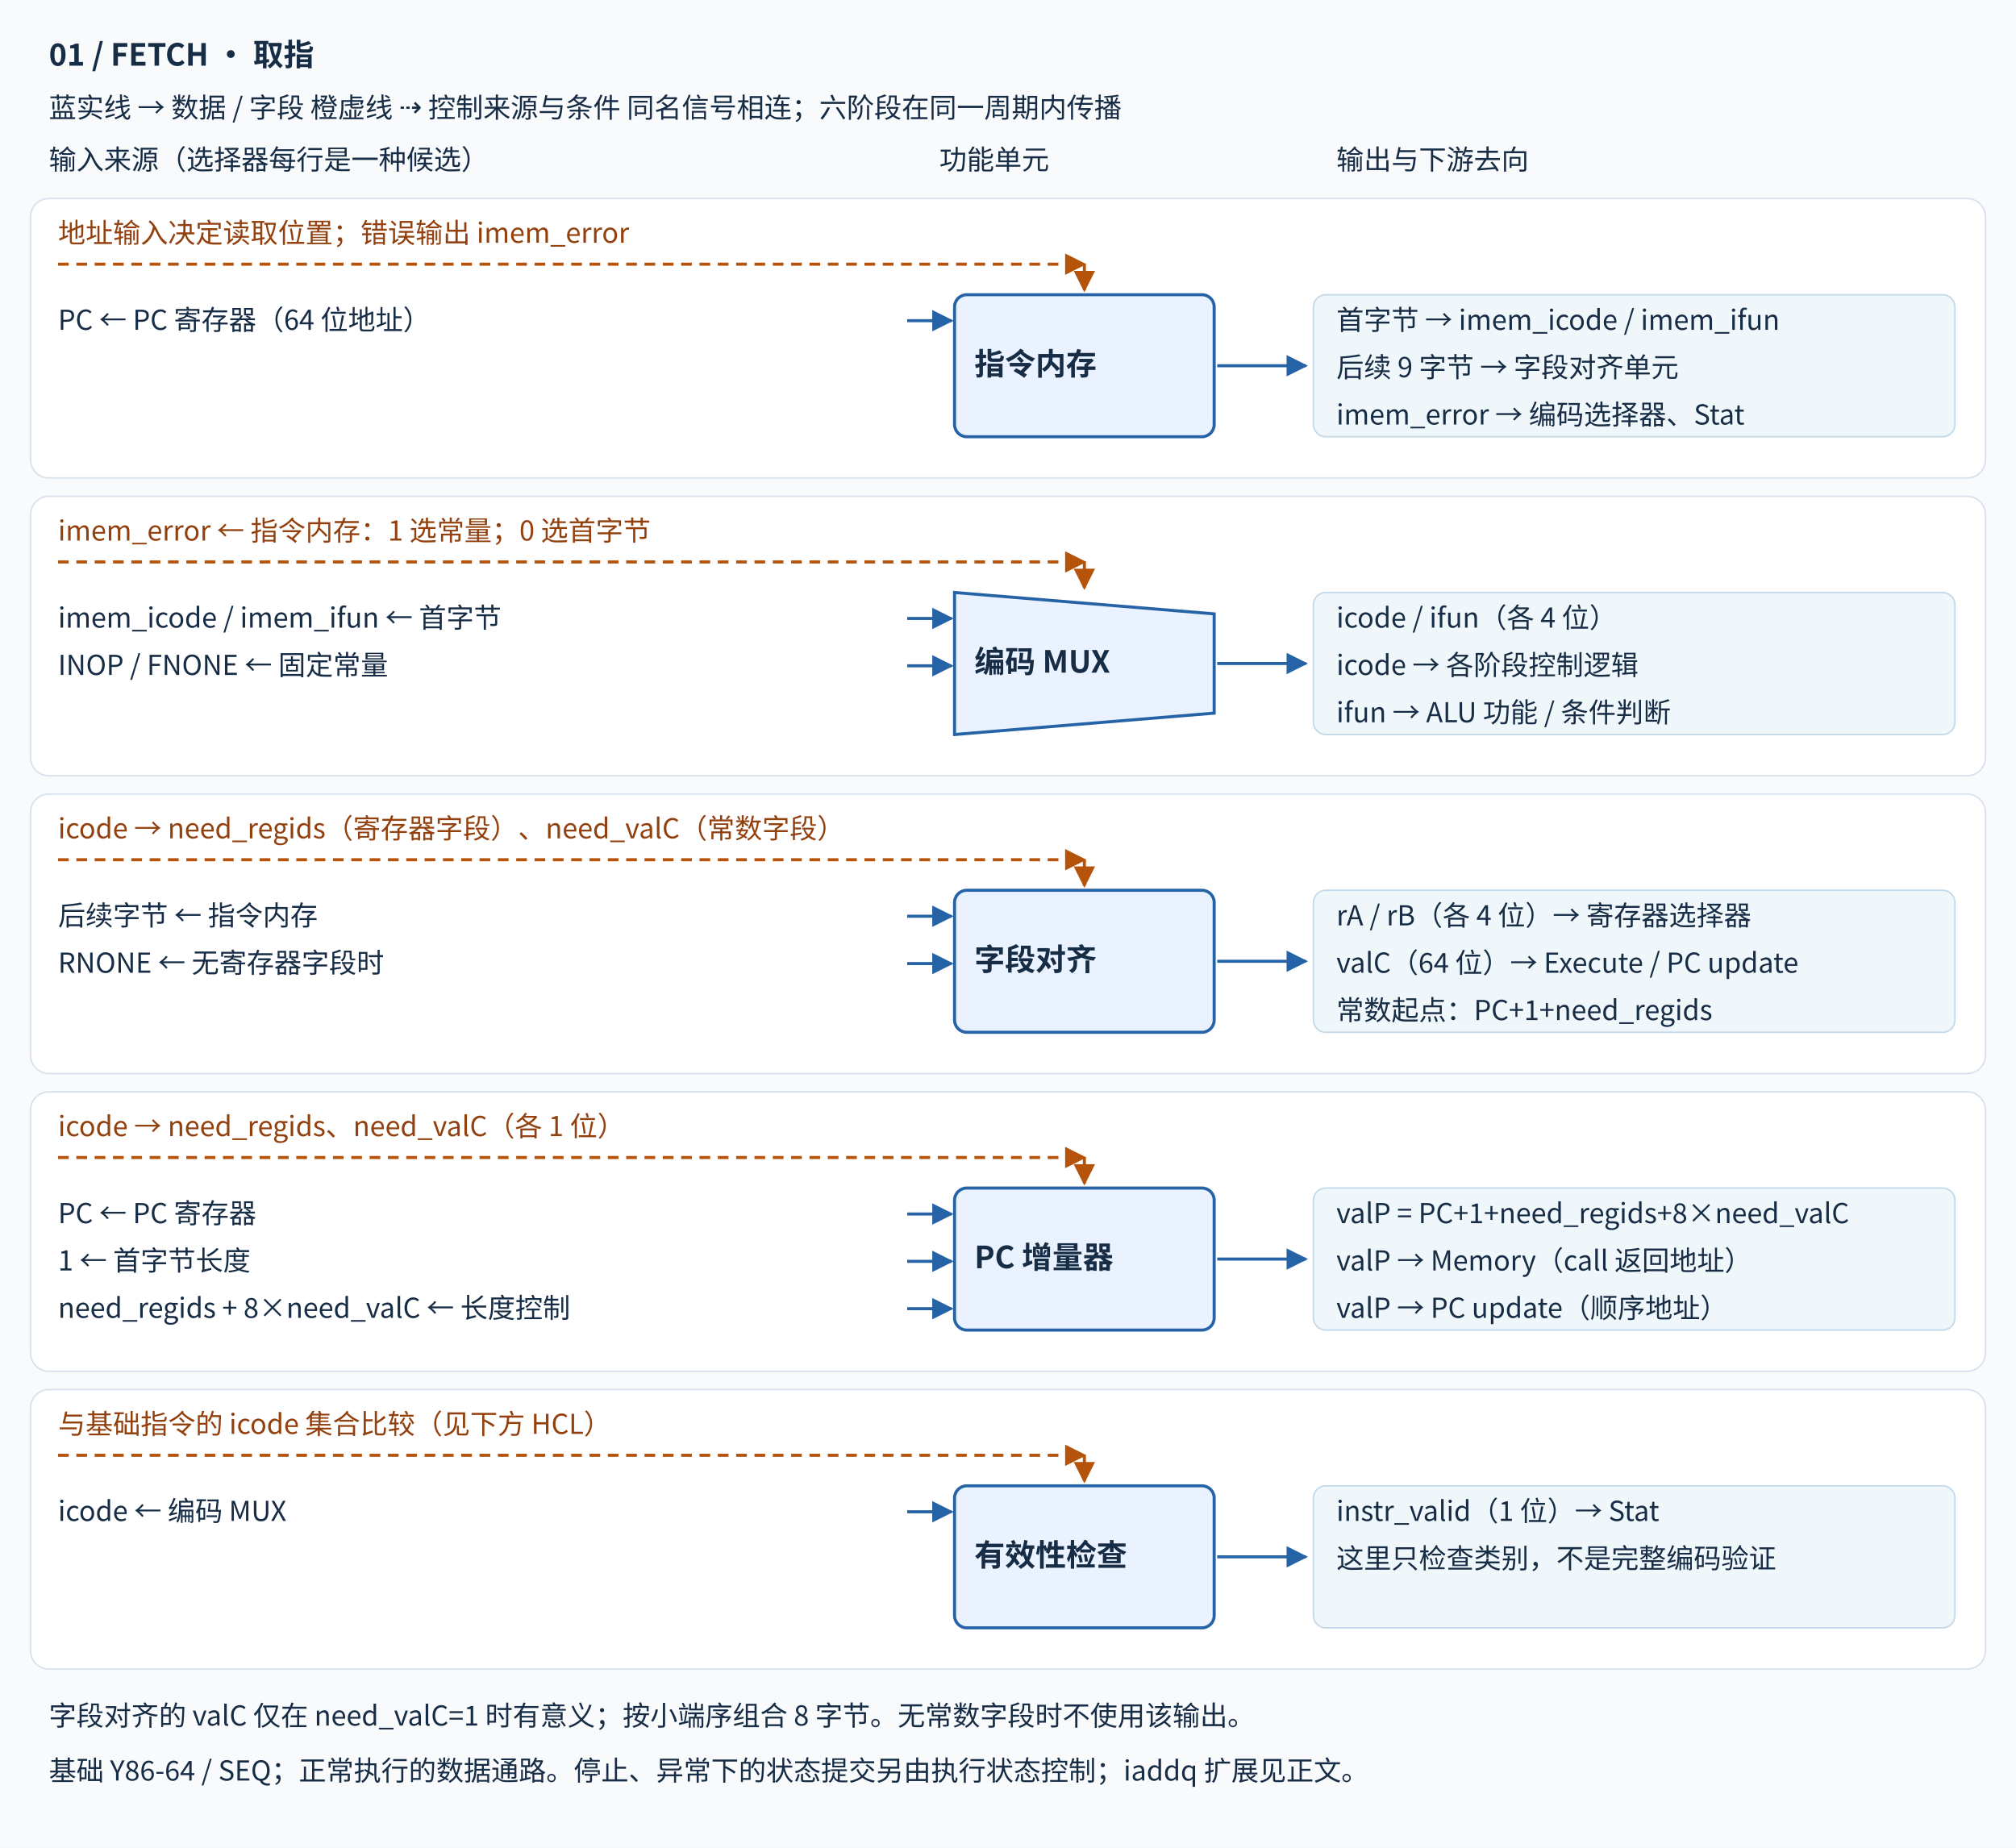
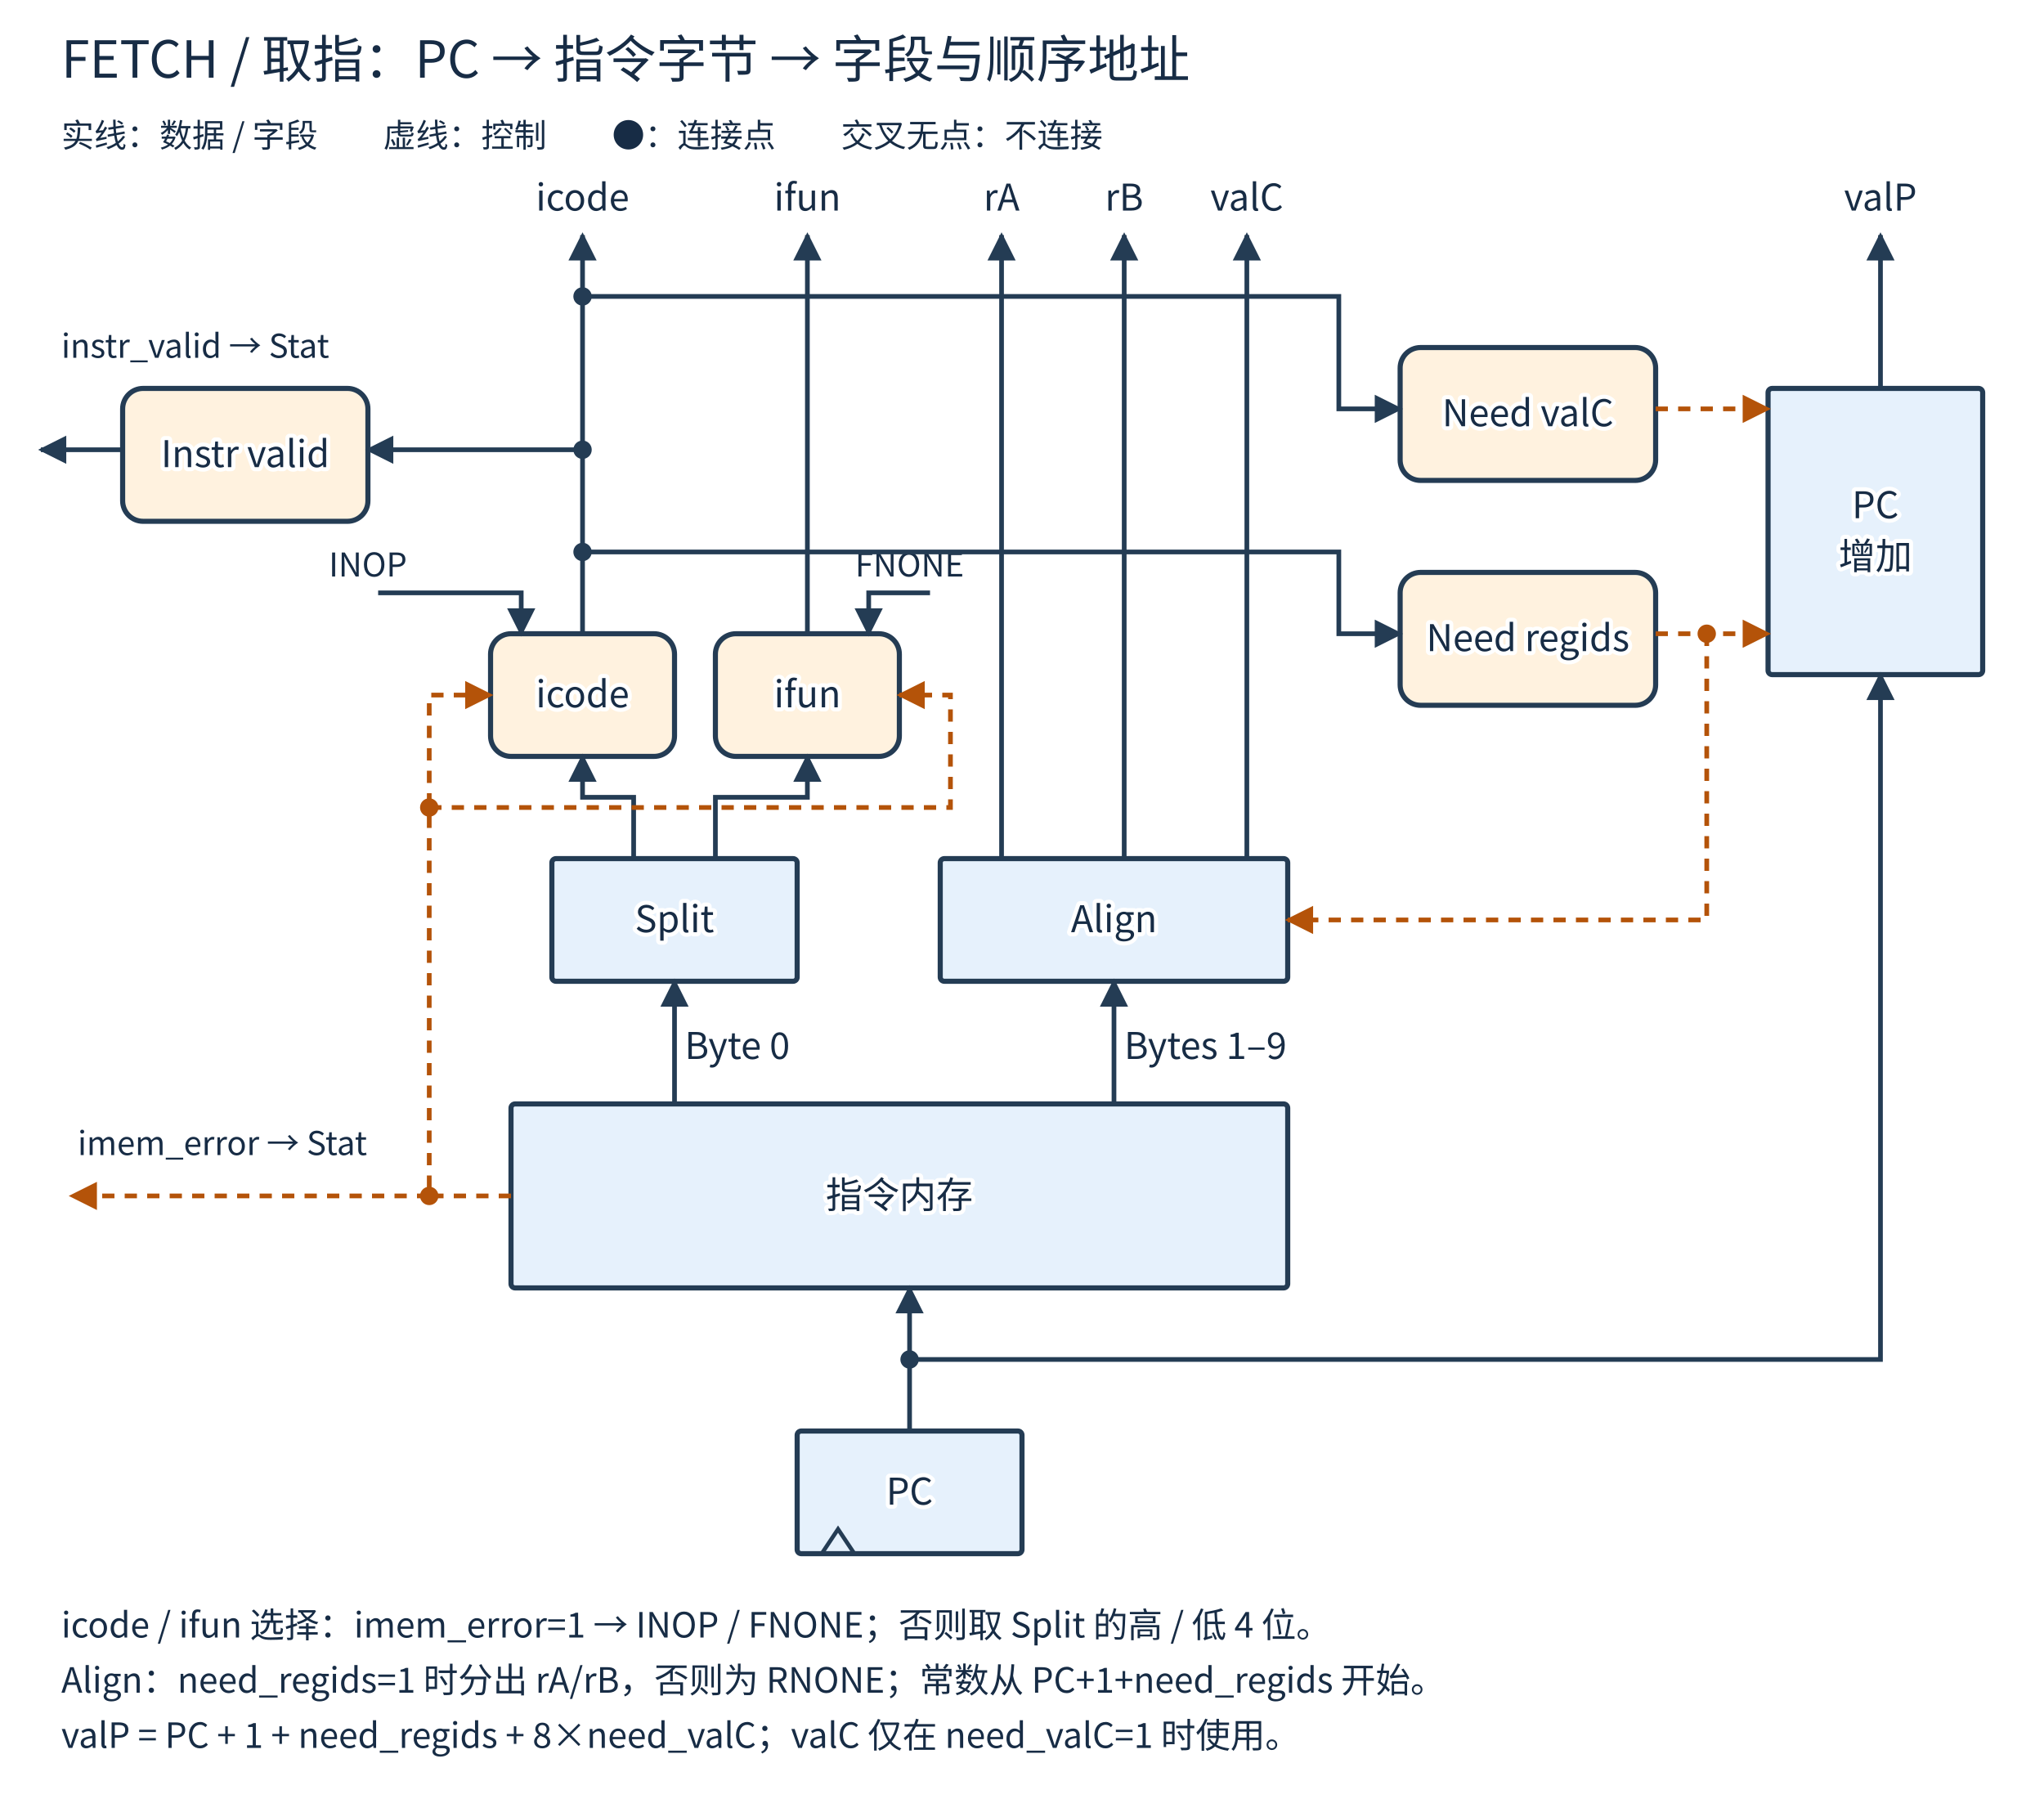
- <svg xmlns="http://www.w3.org/2000/svg" width="1320" height="1210" viewBox="0 0 1320 1210" role="img" aria-labelledby="title desc">
+ <svg xmlns="http://www.w3.org/2000/svg" width="1000" height="880" viewBox="0 0 1000 880" role="img" aria-labelledby="title desc">
  <defs>
-     <marker id="data" viewBox="0 0 10 10" refX="9" refY="5" markerWidth="7" markerHeight="7" orient="auto-start-reverse">
-       <path d="M0 0 L10 5 L0 10Z" fill="#2563a6" />
+     <marker id="a" viewBox="0 0 10 10" refX="9" refY="5" markerWidth="6" markerHeight="6" orient="auto">
+       <path d="M0 0L10 5L0 10Z" fill="#243c54" />
    </marker>
-     <marker id="ctl" viewBox="0 0 10 10" refX="9" refY="5" markerWidth="7" markerHeight="7" orient="auto">
-       <path d="M0 0 L10 5 L0 10Z" fill="#b45309" />
+     <marker id="c" viewBox="0 0 10 10" refX="9" refY="5" markerWidth="6" markerHeight="6" orient="auto">
+       <path d="M0 0L10 5L0 10Z" fill="#b45309" />
    </marker>
  </defs>
-   <rect width="1320" height="1210" fill="#f8fafc" />
-   <style>text{font-family:"Noto Sans CJK SC","Microsoft YaHei",sans-serif;fill:#172c45;font-size:18px}.ctl{fill:#92400e;font-size:18px}.label{font-size:20px;font-weight:700}</style>
-   <text x="32" y="43" class="label">01 / FETCH · 取指</text>
-   <text x="32" y="77" class="">蓝实线 → 数据 / 字段     橙虚线 ⇢ 控制来源与条件     同名信号相连；六阶段在同一周期内传播</text>
-   <text x="32" y="111" class="">输入来源（选择器每行是一种候选）</text>
-   <text x="615" y="111" class="">功能单元</text>
-   <text x="875" y="111" class="">输出与下游去向</text>
-   <rect x="20" y="130" width="1280" height="183" rx="12" fill="white" stroke="#d9e2ec" />
-   <text x="38" y="159" class="ctl">地址输入决定读取位置；错误输出 imem_error</text>
-   <path d="M38 173 L710 173" fill="none" stroke="#b45309" stroke-width="2" stroke-dasharray="7 5" marker-end="url(#ctl)" />
-   <path d="M710 173 L710 190" fill="none" stroke="#b45309" stroke-width="2" stroke-dasharray="7 5" marker-end="url(#ctl)" />
-   <rect x="625" y="193" width="170" height="93" rx="8" fill="#eaf2ff" stroke="#2563a6" stroke-width="2" />
-   <text x="638" y="245.5" class="label">指令内存</text>
-   <text x="38" y="216" class="">PC ← PC 寄存器（64 位地址）</text>
-   <path d="M594 210 L623 210" fill="none" stroke="#2563a6" stroke-width="2" marker-end="url(#data)" />
-   <path d="M797 239.5 L855 239.5" fill="none" stroke="#2563a6" stroke-width="2" marker-end="url(#data)" />
-   <rect x="860" y="193" width="420" height="93" rx="8" fill="#f0f7fb" stroke="#c4d9e9" />
-   <text x="875" y="216" class="">首字节 → imem_icode / imem_ifun</text>
-   <text x="875" y="247" class="">后续 9 字节 → 字段对齐单元</text>
-   <text x="875" y="278" class="">imem_error → 编码选择器、Stat</text>
-   <rect x="20" y="325" width="1280" height="183" rx="12" fill="white" stroke="#d9e2ec" />
-   <text x="38" y="354" class="ctl">imem_error ← 指令内存：1 选常量；0 选首字节</text>
-   <path d="M38 368 L710 368" fill="none" stroke="#b45309" stroke-width="2" stroke-dasharray="7 5" marker-end="url(#ctl)" />
-   <path d="M710 368 L710 385" fill="none" stroke="#b45309" stroke-width="2" stroke-dasharray="7 5" marker-end="url(#ctl)" />
-   <path d="M625 388 L795 402 L795 467 L625 481 Z" fill="#eaf2ff" stroke="#2563a6" stroke-width="2" />
-   <text x="638" y="440.5" class="label">编码 MUX</text>
-   <text x="38" y="411" class="">imem_icode / imem_ifun ← 首字节</text>
-   <path d="M594 405 L623 405" fill="none" stroke="#2563a6" stroke-width="2" marker-end="url(#data)" />
-   <text x="38" y="442" class="">INOP / FNONE ← 固定常量</text>
-   <path d="M594 436 L623 436" fill="none" stroke="#2563a6" stroke-width="2" marker-end="url(#data)" />
-   <path d="M797 434.5 L855 434.5" fill="none" stroke="#2563a6" stroke-width="2" marker-end="url(#data)" />
-   <rect x="860" y="388" width="420" height="93" rx="8" fill="#f0f7fb" stroke="#c4d9e9" />
-   <text x="875" y="411" class="">icode / ifun（各 4 位）</text>
-   <text x="875" y="442" class="">icode → 各阶段控制逻辑</text>
-   <text x="875" y="473" class="">ifun → ALU 功能 / 条件判断</text>
-   <rect x="20" y="520" width="1280" height="183" rx="12" fill="white" stroke="#d9e2ec" />
-   <text x="38" y="549" class="ctl">icode → need_regids（寄存器字段）、need_valC（常数字段）</text>
-   <path d="M38 563 L710 563" fill="none" stroke="#b45309" stroke-width="2" stroke-dasharray="7 5" marker-end="url(#ctl)" />
-   <path d="M710 563 L710 580" fill="none" stroke="#b45309" stroke-width="2" stroke-dasharray="7 5" marker-end="url(#ctl)" />
-   <rect x="625" y="583" width="170" height="93" rx="8" fill="#eaf2ff" stroke="#2563a6" stroke-width="2" />
-   <text x="638" y="635.5" class="label">字段对齐</text>
-   <text x="38" y="606" class="">后续字节 ← 指令内存</text>
-   <path d="M594 600 L623 600" fill="none" stroke="#2563a6" stroke-width="2" marker-end="url(#data)" />
-   <text x="38" y="637" class="">RNONE ← 无寄存器字段时</text>
-   <path d="M594 631 L623 631" fill="none" stroke="#2563a6" stroke-width="2" marker-end="url(#data)" />
-   <path d="M797 629.5 L855 629.5" fill="none" stroke="#2563a6" stroke-width="2" marker-end="url(#data)" />
-   <rect x="860" y="583" width="420" height="93" rx="8" fill="#f0f7fb" stroke="#c4d9e9" />
-   <text x="875" y="606" class="">rA / rB（各 4 位）→ 寄存器选择器</text>
-   <text x="875" y="637" class="">valC（64 位）→ Execute / PC update</text>
-   <text x="875" y="668" class="">常数起点：PC+1+need_regids</text>
-   <rect x="20" y="715" width="1280" height="183" rx="12" fill="white" stroke="#d9e2ec" />
-   <text x="38" y="744" class="ctl">icode → need_regids、need_valC（各 1 位）</text>
-   <path d="M38 758 L710 758" fill="none" stroke="#b45309" stroke-width="2" stroke-dasharray="7 5" marker-end="url(#ctl)" />
-   <path d="M710 758 L710 775" fill="none" stroke="#b45309" stroke-width="2" stroke-dasharray="7 5" marker-end="url(#ctl)" />
-   <rect x="625" y="778" width="170" height="93" rx="8" fill="#eaf2ff" stroke="#2563a6" stroke-width="2" />
-   <text x="638" y="830.5" class="label">PC 增量器</text>
-   <text x="38" y="801" class="">PC ← PC 寄存器</text>
-   <path d="M594 795 L623 795" fill="none" stroke="#2563a6" stroke-width="2" marker-end="url(#data)" />
-   <text x="38" y="832" class="">1 ← 首字节长度</text>
-   <path d="M594 826 L623 826" fill="none" stroke="#2563a6" stroke-width="2" marker-end="url(#data)" />
-   <text x="38" y="863" class="">need_regids + 8×need_valC ← 长度控制</text>
-   <path d="M594 857 L623 857" fill="none" stroke="#2563a6" stroke-width="2" marker-end="url(#data)" />
-   <path d="M797 824.5 L855 824.5" fill="none" stroke="#2563a6" stroke-width="2" marker-end="url(#data)" />
-   <rect x="860" y="778" width="420" height="93" rx="8" fill="#f0f7fb" stroke="#c4d9e9" />
-   <text x="875" y="801" class="">valP = PC+1+need_regids+8×need_valC</text>
-   <text x="875" y="832" class="">valP → Memory（call 返回地址）</text>
-   <text x="875" y="863" class="">valP → PC update（顺序地址）</text>
-   <rect x="20" y="910" width="1280" height="183" rx="12" fill="white" stroke="#d9e2ec" />
-   <text x="38" y="939" class="ctl">与基础指令的 icode 集合比较（见下方 HCL）</text>
-   <path d="M38 953 L710 953" fill="none" stroke="#b45309" stroke-width="2" stroke-dasharray="7 5" marker-end="url(#ctl)" />
-   <path d="M710 953 L710 970" fill="none" stroke="#b45309" stroke-width="2" stroke-dasharray="7 5" marker-end="url(#ctl)" />
-   <rect x="625" y="973" width="170" height="93" rx="8" fill="#eaf2ff" stroke="#2563a6" stroke-width="2" />
-   <text x="638" y="1025.5" class="label">有效性检查</text>
-   <text x="38" y="996" class="">icode ← 编码 MUX</text>
-   <path d="M594 990 L623 990" fill="none" stroke="#2563a6" stroke-width="2" marker-end="url(#data)" />
-   <path d="M797 1019.5 L855 1019.5" fill="none" stroke="#2563a6" stroke-width="2" marker-end="url(#data)" />
-   <rect x="860" y="973" width="420" height="93" rx="8" fill="#f0f7fb" stroke="#c4d9e9" />
-   <text x="875" y="996" class="">instr_valid（1 位）→ Stat</text>
-   <text x="875" y="1027" class="">这里只检查类别，不是完整编码验证</text>
-   <text x="32" y="1130" class="">字段对齐的 valC 仅在 need_valC=1 时有意义；按小端序组合 8 字节。无常数字段时不使用该输出。</text>
-   <text x="32" y="1166" class="">基础 Y86-64 / SEQ；正常执行的数据通路。停止、异常下的状态提交另由执行状态控制；iaddq 扩展见正文。</text>
+   <style>text{font-family:"Noto Sans CJK SC","Microsoft YaHei",sans-serif;fill:#172c45;font-size:18px}.label{paint-order:stroke;stroke:white;stroke-width:4px;stroke-linejoin:round}</style>
+   <rect width="1000" height="880" fill="white" />
+   <text class="label" x="30" y="38" text-anchor="start" style="font-size:25px;">FETCH / 取指：PC → 指令字节 → 字段与顺序地址</text>
+   <text class="label" x="30" y="72" text-anchor="start" style="font-size:16px;">实线：数据 / 字段　　虚线：控制　　●：连接点　　交叉无点：不连接</text>
+   <rect x="390" y="700" width="110" height="60" rx="2" fill="#e6f1fc" stroke="#243c54" stroke-width="2.5" />
+   <path d="M402 760l8 -12l8 12" fill="none" stroke="#243c54" stroke-width="2" />
+   <text class="label" x="445.0" y="736.0" text-anchor="middle" style="font-size:18px;">PC</text>
+   <rect x="250" y="540" width="380" height="90" rx="2" fill="#e6f1fc" stroke="#243c54" stroke-width="2.5" />
+   <text class="label" x="440.0" y="591.0" text-anchor="middle" style="font-size:18px;">指令内存</text>
+   <path d="M445,700 L445,630" fill="none" stroke="#243c54" stroke-width="2.3" marker-end="url(#a)" />
+   <circle cx="445" cy="665" r="4.5" fill="#243c54" />
+   <rect x="270" y="420" width="120" height="60" rx="2" fill="#e6f1fc" stroke="#243c54" stroke-width="2.5" />
+   <text class="label" x="330.0" y="456.0" text-anchor="middle" style="font-size:18px;">Split</text>
+   <rect x="460" y="420" width="170" height="60" rx="2" fill="#e6f1fc" stroke="#243c54" stroke-width="2.5" />
+   <text class="label" x="545.0" y="456.0" text-anchor="middle" style="font-size:18px;">Align</text>
+   <path d="M330,540 L330,480" fill="none" stroke="#243c54" stroke-width="2.3" marker-end="url(#a)" />
+   <text class="label" x="335" y="518" text-anchor="start" style="font-size:18px;">Byte 0</text>
+   <path d="M545,540 L545,480" fill="none" stroke="#243c54" stroke-width="2.3" marker-end="url(#a)" />
+   <text class="label" x="550" y="518" text-anchor="start" style="font-size:18px;">Bytes 1–9</text>
+   <rect x="240" y="310" width="90" height="60" rx="10" fill="#fff2df" stroke="#243c54" stroke-width="2.5" />
+   <text class="label" x="285.0" y="346.0" text-anchor="middle" style="font-size:18px;">icode</text>
+   <rect x="350" y="310" width="90" height="60" rx="10" fill="#fff2df" stroke="#243c54" stroke-width="2.5" />
+   <text class="label" x="395.0" y="346.0" text-anchor="middle" style="font-size:18px;">ifun</text>
+   <path d="M185,290 L255,290 L255,310" fill="none" stroke="#243c54" stroke-width="2.3" marker-end="url(#a)" />
+   <text class="label" x="180" y="282" text-anchor="middle" style="font-size:16px;">INOP</text>
+   <path d="M455,290 L425,290 L425,310" fill="none" stroke="#243c54" stroke-width="2.3" marker-end="url(#a)" />
+   <text class="label" x="445" y="282" text-anchor="middle" style="font-size:16px;">FNONE</text>
+   <path d="M310,420 L310,390 L285,390 L285,370" fill="none" stroke="#243c54" stroke-width="2.3" marker-end="url(#a)" />
+   <path d="M350,420 L350,390 L395,390 L395,370" fill="none" stroke="#243c54" stroke-width="2.3" marker-end="url(#a)" />
+   <path d="M285,310 L285,115" fill="none" stroke="#243c54" stroke-width="2.3" marker-end="url(#a)" />
+   <text class="label" x="285" y="103" text-anchor="middle" style="font-size:18px;">icode</text>
+   <path d="M395,310 L395,115" fill="none" stroke="#243c54" stroke-width="2.3" marker-end="url(#a)" />
+   <text class="label" x="395" y="103" text-anchor="middle" style="font-size:18px;">ifun</text>
+   <path d="M490,420 L490,115" fill="none" stroke="#243c54" stroke-width="2.3" marker-end="url(#a)" />
+   <text class="label" x="490" y="103" text-anchor="middle" style="font-size:18px;">rA</text>
+   <path d="M550,420 L550,115" fill="none" stroke="#243c54" stroke-width="2.3" marker-end="url(#a)" />
+   <text class="label" x="550" y="103" text-anchor="middle" style="font-size:18px;">rB</text>
+   <path d="M610,420 L610,115" fill="none" stroke="#243c54" stroke-width="2.3" marker-end="url(#a)" />
+   <text class="label" x="610" y="103" text-anchor="middle" style="font-size:18px;">valC</text>
+   <rect x="60" y="190" width="120" height="65" rx="10" fill="#fff2df" stroke="#243c54" stroke-width="2.5" />
+   <text class="label" x="120.0" y="228.5" text-anchor="middle" style="font-size:18px;">Instr valid</text>
+   <path d="M285,220 L180,220" fill="none" stroke="#243c54" stroke-width="2.3" marker-end="url(#a)" />
+   <circle cx="285" cy="220" r="4.5" fill="#243c54" />
+   <path d="M60,220 L20,220" fill="none" stroke="#243c54" stroke-width="2.3" marker-end="url(#a)" />
+   <text class="label" x="30" y="175" text-anchor="start" style="font-size:16px;">instr_valid → Stat</text>
+   <rect x="685" y="170" width="125" height="65" rx="10" fill="#fff2df" stroke="#243c54" stroke-width="2.5" />
+   <text class="label" x="747.5" y="208.5" text-anchor="middle" style="font-size:18px;">Need valC</text>
+   <rect x="685" y="280" width="125" height="65" rx="10" fill="#fff2df" stroke="#243c54" stroke-width="2.5" />
+   <text class="label" x="747.5" y="318.5" text-anchor="middle" style="font-size:18px;">Need regids</text>
+   <path d="M285,145 L655,145 L655,200 L685,200" fill="none" stroke="#243c54" stroke-width="2.3" marker-end="url(#a)" />
+   <circle cx="285" cy="145" r="4.5" fill="#243c54" />
+   <path d="M285,270 L655,270 L655,310 L685,310" fill="none" stroke="#243c54" stroke-width="2.3" marker-end="url(#a)" />
+   <circle cx="285" cy="270" r="4.5" fill="#243c54" />
+   <rect x="865" y="190" width="105" height="140" rx="2" fill="#e6f1fc" stroke="#243c54" stroke-width="2.5" />
+   <text class="label" x="917.5" y="253.5" text-anchor="middle" style="font-size:18px;">PC</text>
+   <text class="label" x="917.5" y="278.5" text-anchor="middle" style="font-size:18px;">增加</text>
+   <path d="M445,665 L920,665 L920,330" fill="none" stroke="#243c54" stroke-width="2.3" marker-end="url(#a)" />
+   <path d="M810,200 L865,200" fill="none" stroke="#b45309" stroke-width="2.3" stroke-dasharray="6 5" marker-end="url(#c)" />
+   <path d="M810,310 L835,310 L865,310" fill="none" stroke="#b45309" stroke-width="2.3" stroke-dasharray="6 5" marker-end="url(#c)" />
+   <circle cx="835" cy="310" r="4.5" fill="#b45309" />
+   <path d="M835,310 L835,450 L630,450" fill="none" stroke="#b45309" stroke-width="2.3" stroke-dasharray="6 5" marker-end="url(#c)" />
+   <path d="M920,190 L920,115" fill="none" stroke="#243c54" stroke-width="2.3" marker-end="url(#a)" />
+   <text class="label" x="920" y="103" text-anchor="middle" style="font-size:18px;">valP</text>
+   <path d="M250,585 L210,585 L210,340 L240,340" fill="none" stroke="#b45309" stroke-width="2.3" stroke-dasharray="6 5" marker-end="url(#c)" />
+   <circle cx="210" cy="585" r="4.5" fill="#b45309" />
+   <path d="M210,395 L465,395 L465,340 L440,340" fill="none" stroke="#b45309" stroke-width="2.3" stroke-dasharray="6 5" marker-end="url(#c)" />
+   <circle cx="210" cy="395" r="4.5" fill="#b45309" />
+   <path d="M210,585 L35,585" fill="none" stroke="#b45309" stroke-width="2.3" stroke-dasharray="6 5" marker-end="url(#c)" />
+   <text class="label" x="38" y="565" text-anchor="start" style="font-size:16px;">imem_error → Stat</text>
+   <text class="label" x="30" y="801" text-anchor="start" style="font-size:17px;">icode / ifun 选择：imem_error=1 → INOP / FNONE；否则取 Split 的高 / 低 4 位。</text>
+   <text class="label" x="30" y="828" text-anchor="start" style="font-size:17px;">Align：need_regids=1 时分出 rA/rB，否则为 RNONE；常数从 PC+1+need_regids 开始。</text>
+   <text class="label" x="30" y="855" text-anchor="start" style="font-size:17px;">valP = PC + 1 + need_regids + 8×need_valC；valC 仅在 need_valC=1 时使用。</text>
</svg>
